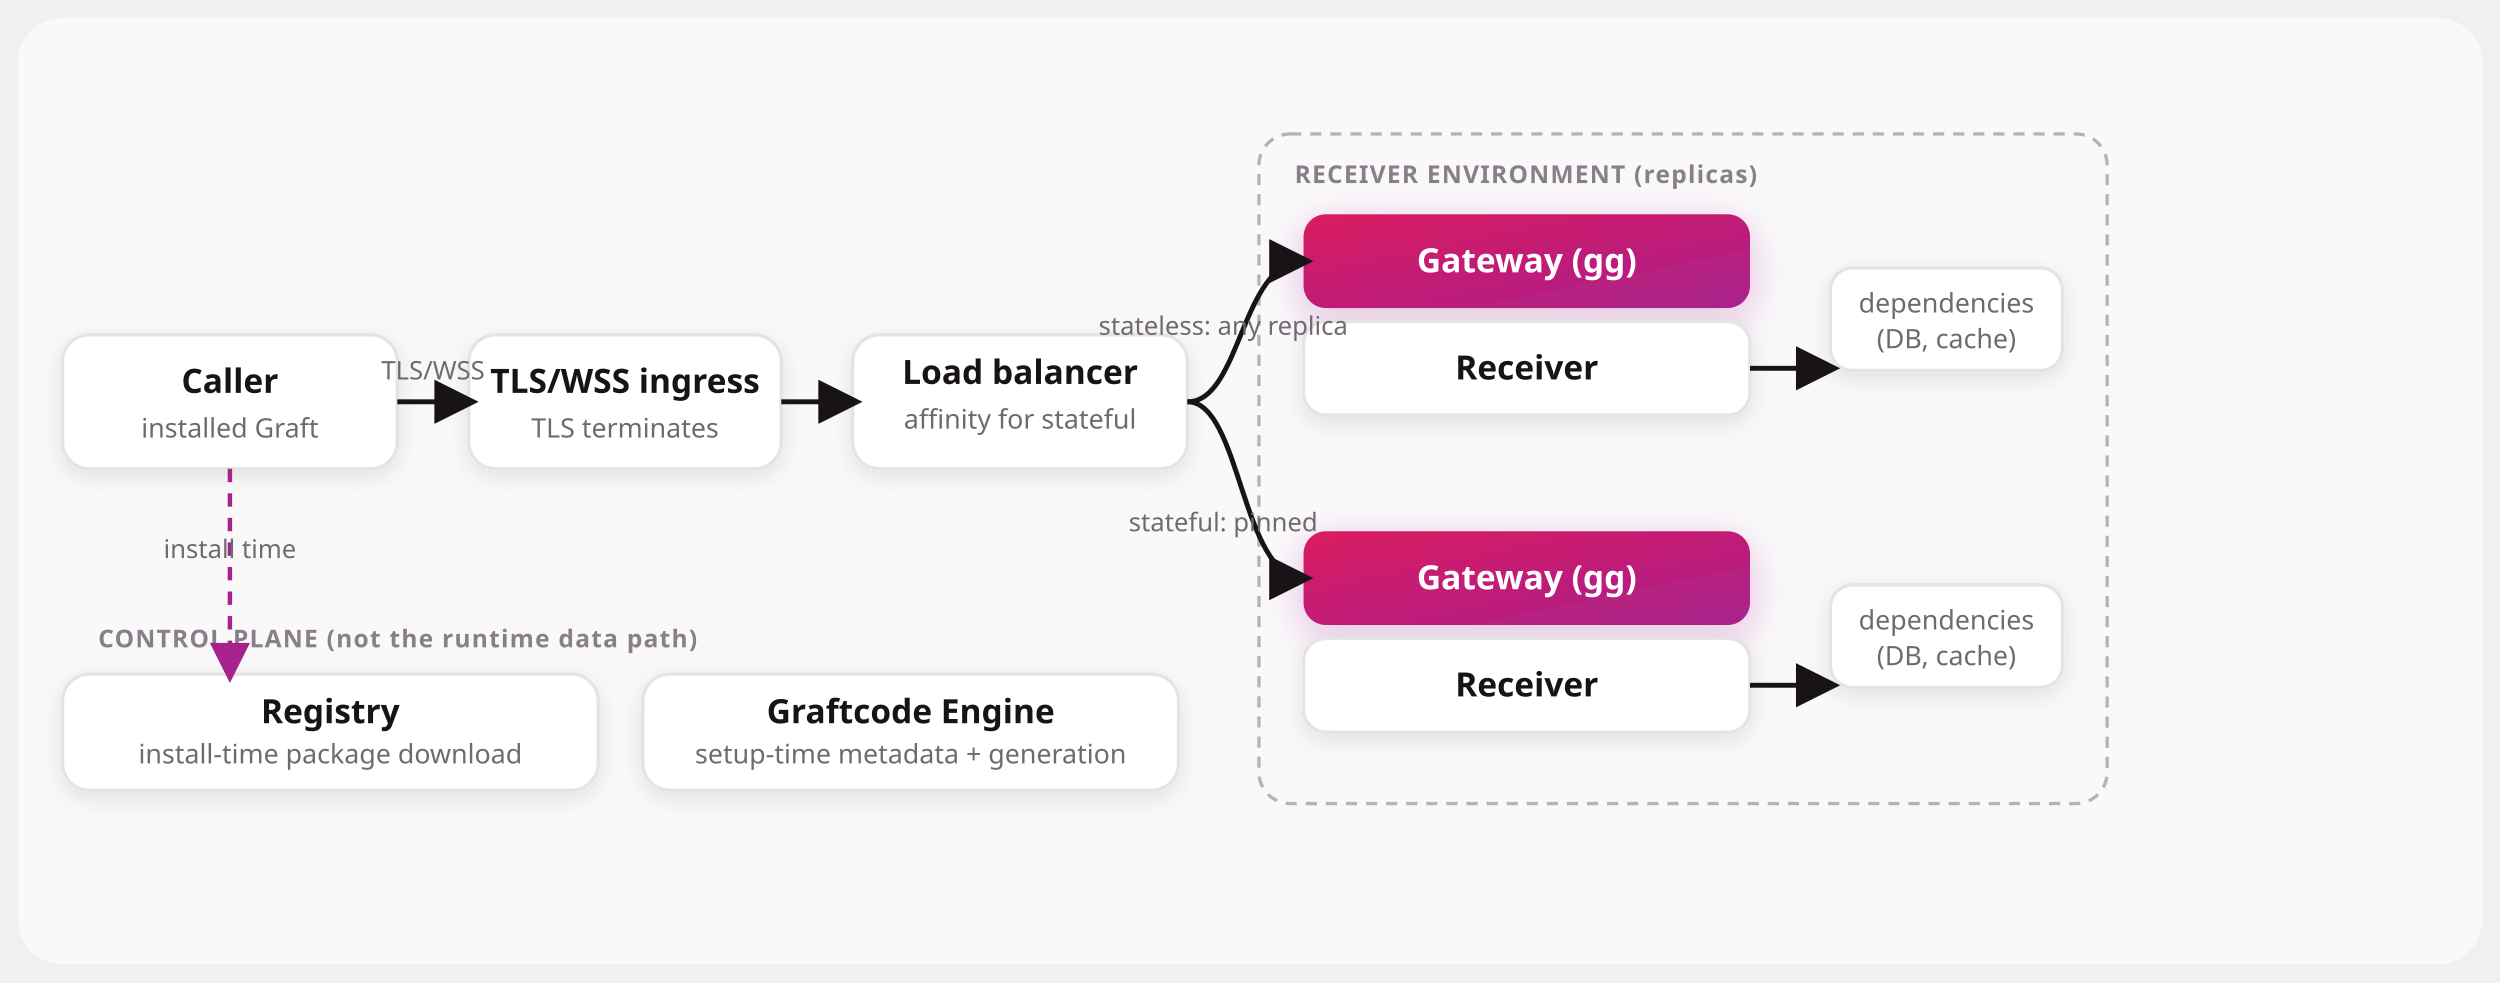
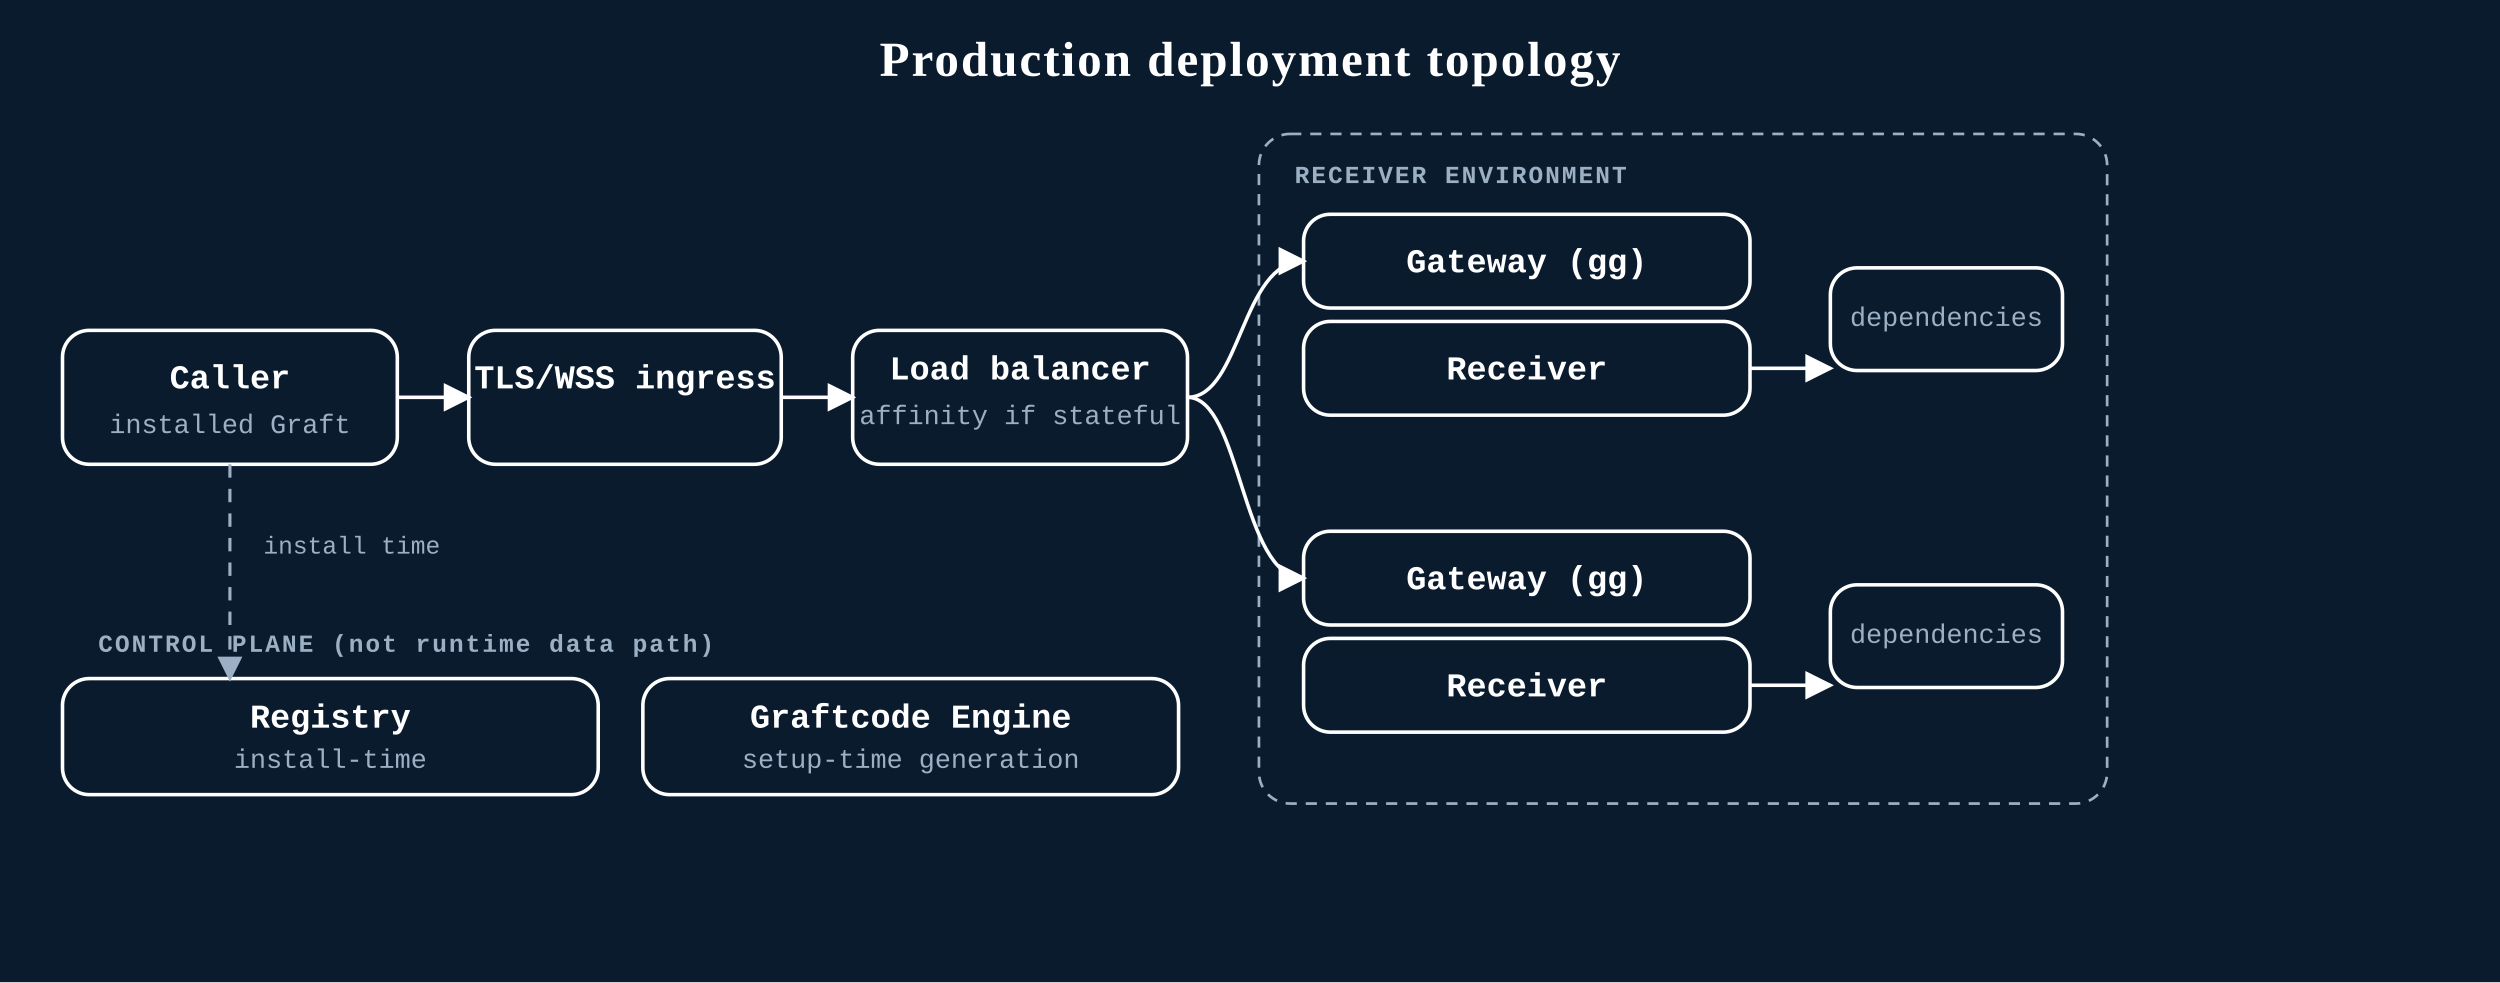
<svg xmlns="http://www.w3.org/2000/svg" viewBox="0 0 1120 440" role="img" aria-labelledby="title desc">
+   <defs>
+     <marker id="arrow" markerWidth="8" markerHeight="8" refX="7" refY="4" orient="auto">
+       <path d="M0 0 L8 4 L0 8 Z" fill="#FFFFFF" />
+     </marker>
+     <marker id="arrowMuted" markerWidth="8" markerHeight="8" refX="7" refY="4" orient="auto">
+       <path d="M0 0 L8 4 L0 8 Z" fill="#9BB0C4" />
+     </marker>
+   </defs>
+   <rect width="1120" height="440" fill="#0B1B2E" />
  <style>
-     text{font:15px system-ui,sans-serif;fill:#171317}
-     .h{font-weight:700;font-size:15px}
-     .small{font-size:12px;fill:#706A70}
-     .zone{font-size:11px;font-weight:700;letter-spacing:.05em;fill:#8A7E8A}
-     .card{fill:#ffffff;stroke:#E6E2E6;stroke-width:1.5}
-     .env{fill:none;stroke:#B7B2B7;stroke-width:1.5;stroke-dasharray:5 4}
-     .flow{stroke:#171317;stroke-width:2.2;fill:none}
-     .meta{stroke:#A8228D;stroke-width:2;fill:none;stroke-dasharray:6 5}
-     .gh{fill:#ffffff;font-weight:700;font-size:15px}
-     .gsub{fill:#ffffff;opacity:.92;font-size:12px}
-     .edge{font-size:11.5px;fill:#706A70}
+     .title { font: 700 22px Georgia, "Times New Roman", serif; fill: #FFFFFF; letter-spacing: 0.04em; }
+     .h { font: 600 15px Consolas, "Courier New", monospace; fill: #FFFFFF; }
+     .small { font: 12px Consolas, "Courier New", monospace; fill: #9BB0C4; }
+     .cap { font: 700 11px Consolas, "Courier New", monospace; fill: #9BB0C4; letter-spacing: 0.08em; }
+     .mono { font: 600 13px Consolas, "Courier New", monospace; fill: #FFFFFF; }
+     .edge { font: 11px Consolas, "Courier New", monospace; fill: #9BB0C4; }
+     .box { fill: none; stroke: #FFFFFF; stroke-width: 1.6; }
+     .boxMuted { fill: none; stroke: #9BB0C4; stroke-width: 1.2; stroke-dasharray: 5 4; }
+     .flow { fill: none; stroke: #FFFFFF; stroke-width: 1.6; marker-end: url(#arrow); }
+     .flowMuted { fill: none; stroke: #9BB0C4; stroke-width: 1.4; stroke-dasharray: 6 5; marker-end: url(#arrowMuted); }
+     .track { fill: none; stroke: #9BB0C4; stroke-width: 2; }
  </style>
-   <defs>
-     <linearGradient id="brand" x1="0" y1="0" x2="1" y2="1">
-       <stop offset="0" stop-color="#DA1A60" />
-       <stop offset="1" stop-color="#A8228D" />
-     </linearGradient>
-     <marker id="a" markerWidth="9" markerHeight="9" refX="7" refY="4.5" orient="auto">
-       <path d="M0 0l9 4.5-9 4.5z" fill="#171317" />
-     </marker>
-     <marker id="m" markerWidth="9" markerHeight="9" refX="7" refY="4.5" orient="auto">
-       <path d="M0 0l9 4.5-9 4.5z" fill="#A8228D" />
-     </marker>
-     <filter id="s" x="-25%" y="-25%" width="150%" height="160%">
-       <feDropShadow dx="0" dy="3" stdDeviation="5" flood-color="#171317" flood-opacity="0.10" />
-     </filter>
-     <filter id="g" x="-40%" y="-40%" width="180%" height="180%">
-       <feDropShadow dx="0" dy="5" stdDeviation="9" flood-color="#A8228D" flood-opacity="0.26" />
-     </filter>
-   </defs>
-   <rect x="8" y="8" width="1104" height="424" rx="20" fill="#FAF9FA" />
-   <g filter="url(#s)">
-     <rect class="card" x="28" y="150" width="150" height="60" rx="12" />
-   </g>
-   <text class="h" x="103" y="176" text-anchor="middle">Caller</text>
-   <text class="small" x="103" y="196" text-anchor="middle">installed Graft</text>
-   <g filter="url(#s)">
-     <rect class="card" x="210" y="150" width="140" height="60" rx="12" />
-   </g>
-   <text class="h" x="280" y="176" text-anchor="middle">TLS/WSS ingress</text>
-   <text class="small" x="280" y="196" text-anchor="middle">TLS terminates</text>
-   <g filter="url(#s)">
-     <rect class="card" x="382" y="150" width="150" height="60" rx="12" />
-   </g>
-   <text class="h" x="457" y="172" text-anchor="middle">Load balancer</text>
-   <text class="small" x="457" y="192" text-anchor="middle">affinity for stateful</text>
-   <rect class="env" x="564" y="60" width="380" height="300" rx="14" />
-   <text class="zone" x="580" y="82">RECEIVER ENVIRONMENT (replicas)</text>
-   <g filter="url(#g)">
-     <rect x="584" y="96" width="200" height="42" rx="10" fill="url(#brand)" />
-   </g>
-   <text class="gh" x="684" y="122" text-anchor="middle">Gateway (gg)</text>
-   <g filter="url(#s)">
-     <rect class="card" x="584" y="144" width="200" height="42" rx="10" />
-   </g>
+   <text class="title" x="560" y="34" text-anchor="middle">Production deployment topology</text>
+   <rect class="box" x="28" y="148" width="150" height="60" rx="12" />
+   <text class="h" x="103" y="174" text-anchor="middle">Caller</text>
+   <text class="small" x="103" y="194" text-anchor="middle">installed Graft</text>
+   <rect class="box" x="210" y="148" width="140" height="60" rx="12" />
+   <text class="h" x="280" y="174" text-anchor="middle">TLS/WSS ingress</text>
+   <rect class="box" x="382" y="148" width="150" height="60" rx="12" />
+   <text class="h" x="457" y="170" text-anchor="middle">Load balancer</text>
+   <text class="small" x="457" y="190" text-anchor="middle">affinity if stateful</text>
+   <rect class="boxMuted" x="564" y="60" width="380" height="300" rx="14" />
+   <text class="cap" x="580" y="82">RECEIVER ENVIRONMENT</text>
+   <rect class="box" x="584" y="96" width="200" height="42" rx="12" />
+   <text class="h" x="684" y="122" text-anchor="middle">Gateway (gg)</text>
+   <rect class="box" x="584" y="144" width="200" height="42" rx="12" />
  <text class="h" x="684" y="170" text-anchor="middle">Receiver</text>
-   <g filter="url(#s)">
-     <rect class="card" x="820" y="120" width="104" height="46" rx="10" />
-   </g>
-   <text class="small" x="872" y="140" text-anchor="middle">dependencies</text>
-   <text class="small" x="872" y="156" text-anchor="middle">(DB, cache)</text>
-   <path class="flow" marker-end="url(#a)" d="M784 165 H820" />
-   <g filter="url(#g)">
-     <rect x="584" y="238" width="200" height="42" rx="10" fill="url(#brand)" />
-   </g>
-   <text class="gh" x="684" y="264" text-anchor="middle">Gateway (gg)</text>
-   <g filter="url(#s)">
-     <rect class="card" x="584" y="286" width="200" height="42" rx="10" />
-   </g>
+   <rect class="box" x="820" y="120" width="104" height="46" rx="12" />
+   <text class="small" x="872" y="146" text-anchor="middle">dependencies</text>
+   <rect class="box" x="584" y="238" width="200" height="42" rx="12" />
+   <text class="h" x="684" y="264" text-anchor="middle">Gateway (gg)</text>
+   <rect class="box" x="584" y="286" width="200" height="42" rx="12" />
  <text class="h" x="684" y="312" text-anchor="middle">Receiver</text>
-   <g filter="url(#s)">
-     <rect class="card" x="820" y="262" width="104" height="46" rx="10" />
-   </g>
-   <text class="small" x="872" y="282" text-anchor="middle">dependencies</text>
-   <text class="small" x="872" y="298" text-anchor="middle">(DB, cache)</text>
-   <path class="flow" marker-end="url(#a)" d="M784 307 H820" />
-   <path class="flow" marker-end="url(#a)" d="M178 180 H210" />
-   <path class="flow" marker-end="url(#a)" d="M350 180 H382" />
-   <path class="flow" marker-end="url(#a)" d="M532 180 C 556 180 556 117 584 117" />
-   <path class="flow" marker-end="url(#a)" d="M532 180 C 556 180 556 259 584 259" />
-   <text class="edge" x="194" y="170" text-anchor="middle">TLS/WSS</text>
-   <text class="edge" x="548" y="150" text-anchor="middle">stateless: any replica</text>
-   <text class="edge" x="548" y="238" text-anchor="middle">stateful: pinned</text>
-   <text class="zone" x="44" y="290">CONTROL PLANE (not the runtime data path)</text>
-   <g filter="url(#s)">
-     <rect class="card" x="28" y="302" width="240" height="52" rx="12" />
-   </g>
-   <text class="h" x="148" y="324" text-anchor="middle">Registry</text>
-   <text class="small" x="148" y="342" text-anchor="middle">install-time package download</text>
-   <g filter="url(#s)">
-     <rect class="card" x="288" y="302" width="240" height="52" rx="12" />
-   </g>
-   <text class="h" x="408" y="324" text-anchor="middle">Graftcode Engine</text>
-   <text class="small" x="408" y="342" text-anchor="middle">setup-time metadata + generation</text>
-   <path class="meta" marker-end="url(#m)" d="M103 210 V302" />
-   <text class="edge" x="103" y="250" text-anchor="middle" fill="#A8228D">install time</text>
+   <rect class="box" x="820" y="262" width="104" height="46" rx="12" />
+   <text class="small" x="872" y="288" text-anchor="middle">dependencies</text>
+   <path class="flow" d="M178 178 H210" />
+   <path class="flow" d="M350 178 H382" />
+   <path class="flow" d="M532 178 C556 178 556 117 584 117" />
+   <path class="flow" d="M532 178 C556 178 556 259 584 259" />
+   <path class="flow" d="M784 165 H820" />
+   <path class="flow" d="M784 307 H820" />
+   <text class="cap" x="44" y="292">CONTROL PLANE (not runtime data path)</text>
+   <rect class="box" x="28" y="304" width="240" height="52" rx="12" />
+   <text class="h" x="148" y="326" text-anchor="middle">Registry</text>
+   <text class="small" x="148" y="344" text-anchor="middle">install-time</text>
+   <rect class="box" x="288" y="304" width="240" height="52" rx="12" />
+   <text class="h" x="408" y="326" text-anchor="middle">Graftcode Engine</text>
+   <text class="small" x="408" y="344" text-anchor="middle">setup-time generation</text>
+   <path class="flowMuted" d="M103 208 V304" />
+   <text class="edge" x="118" y="248">install time</text>
</svg>
